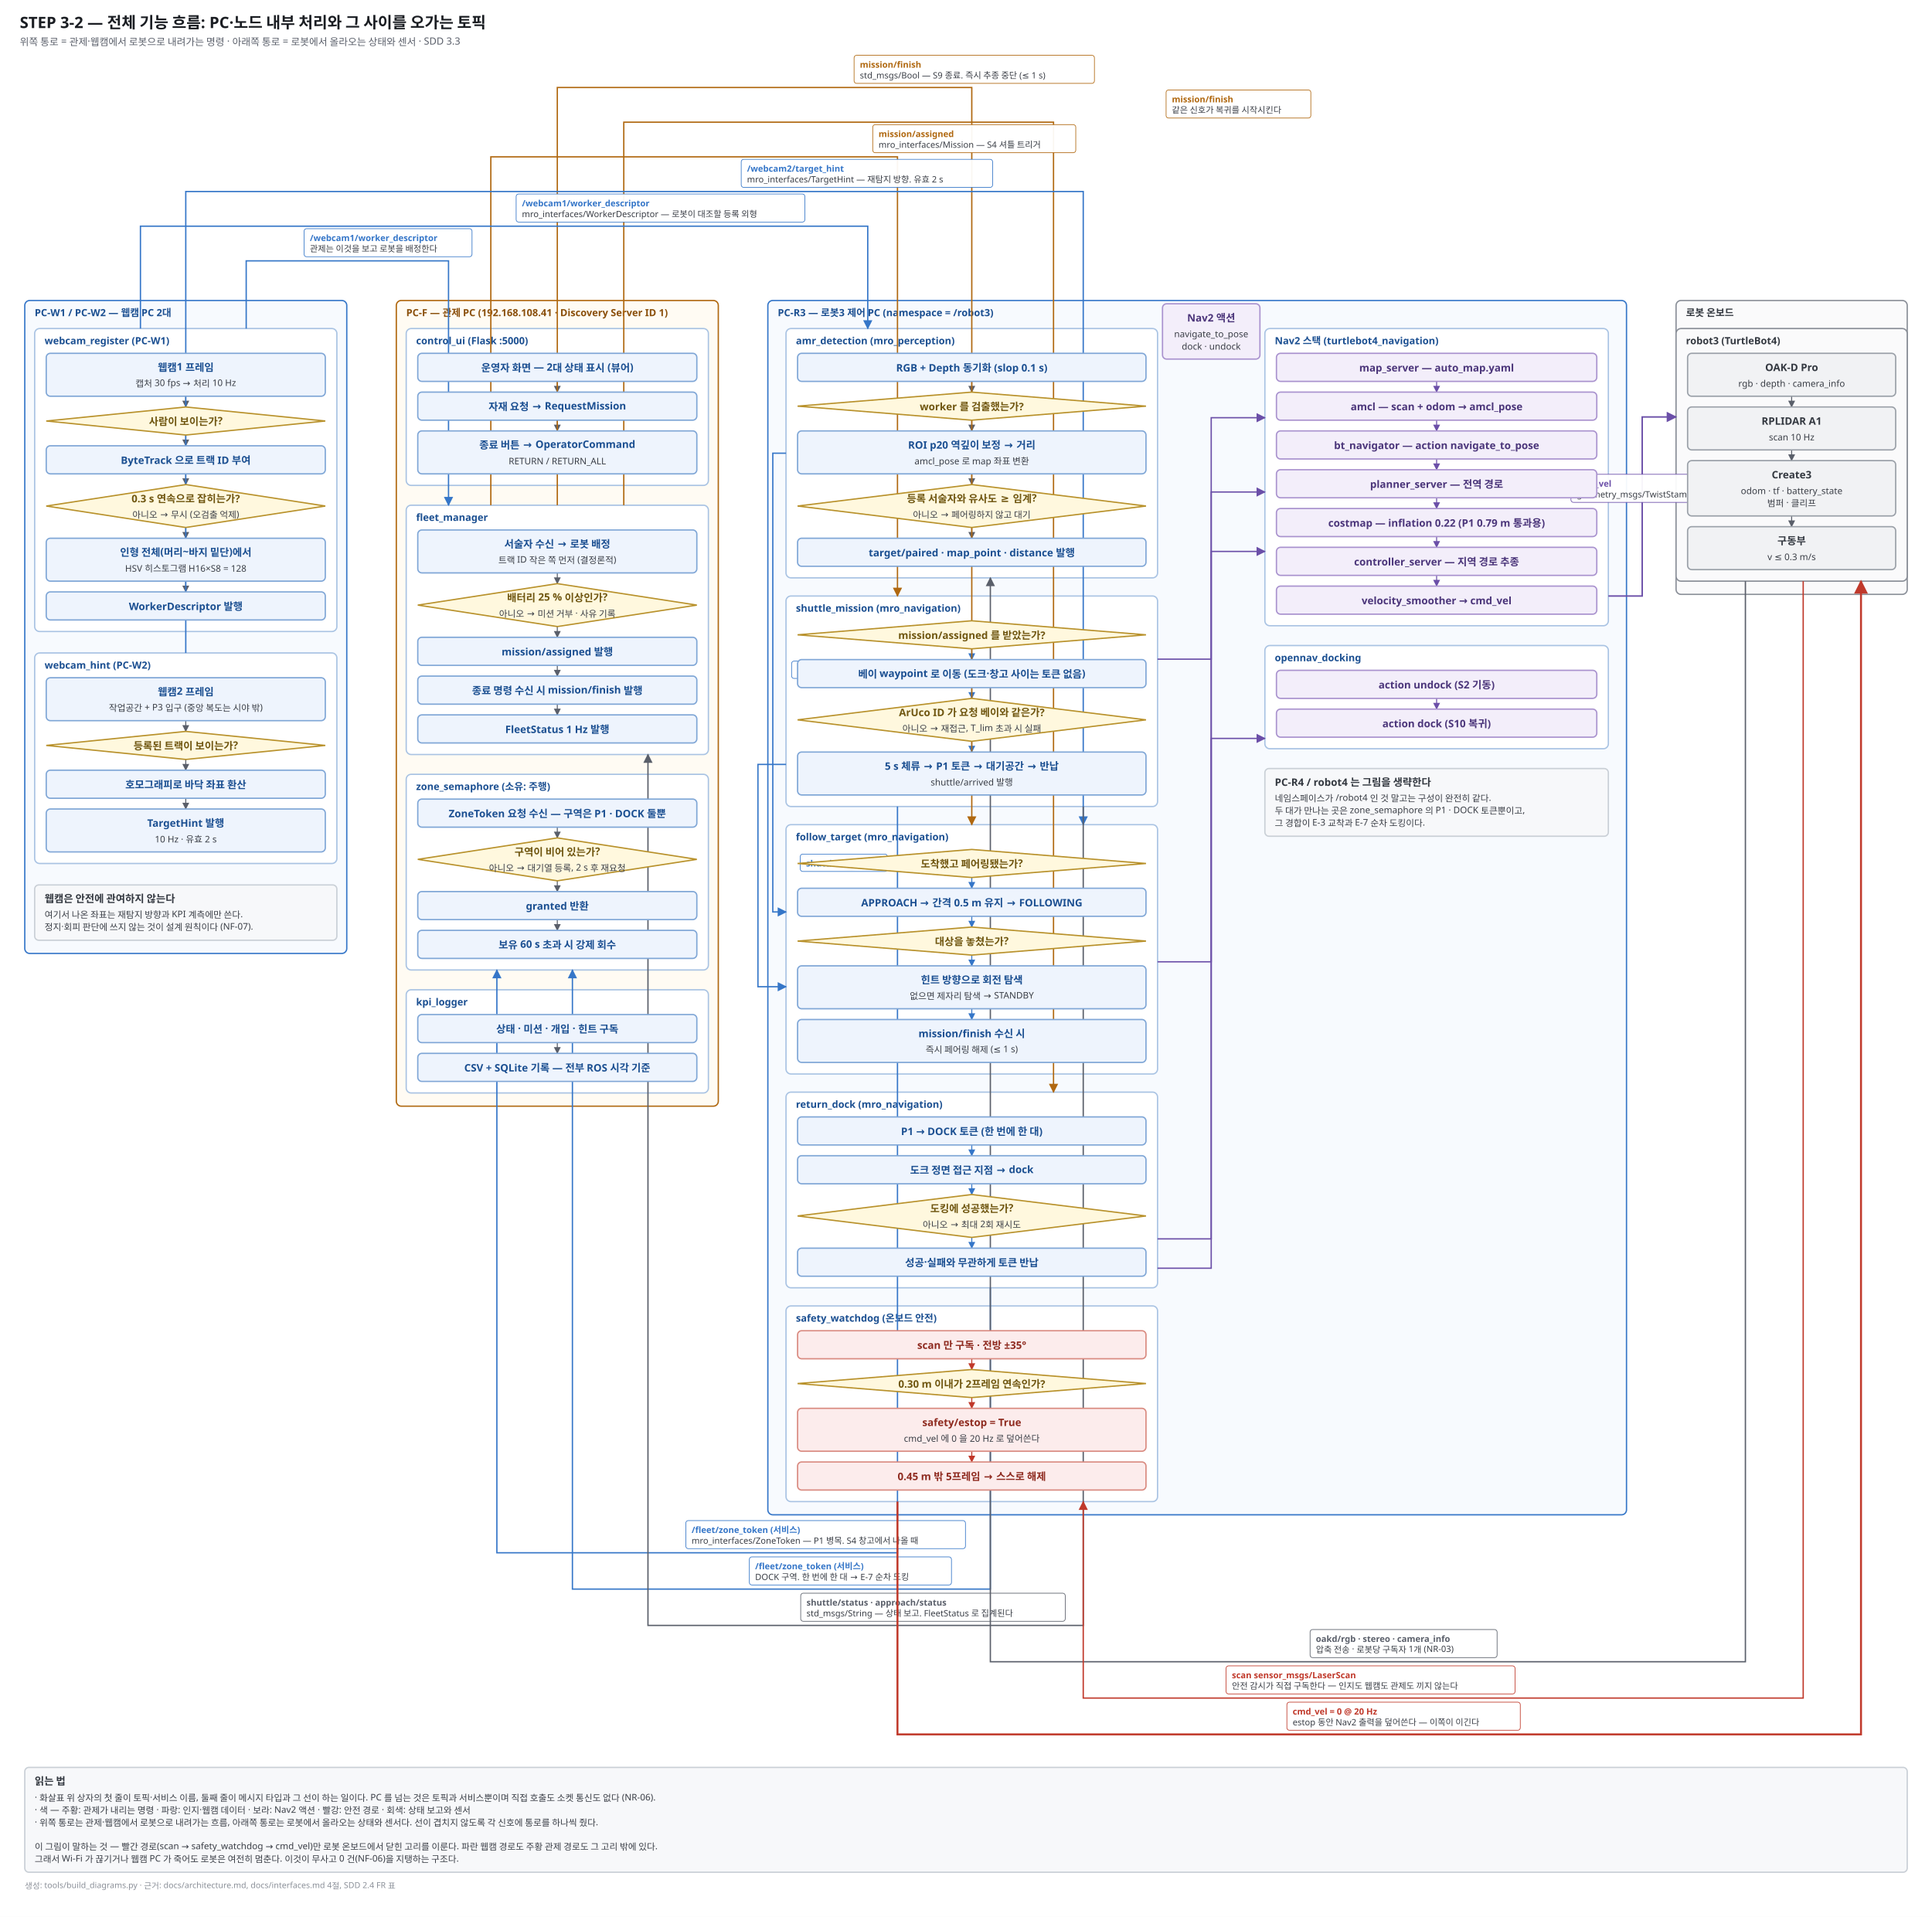
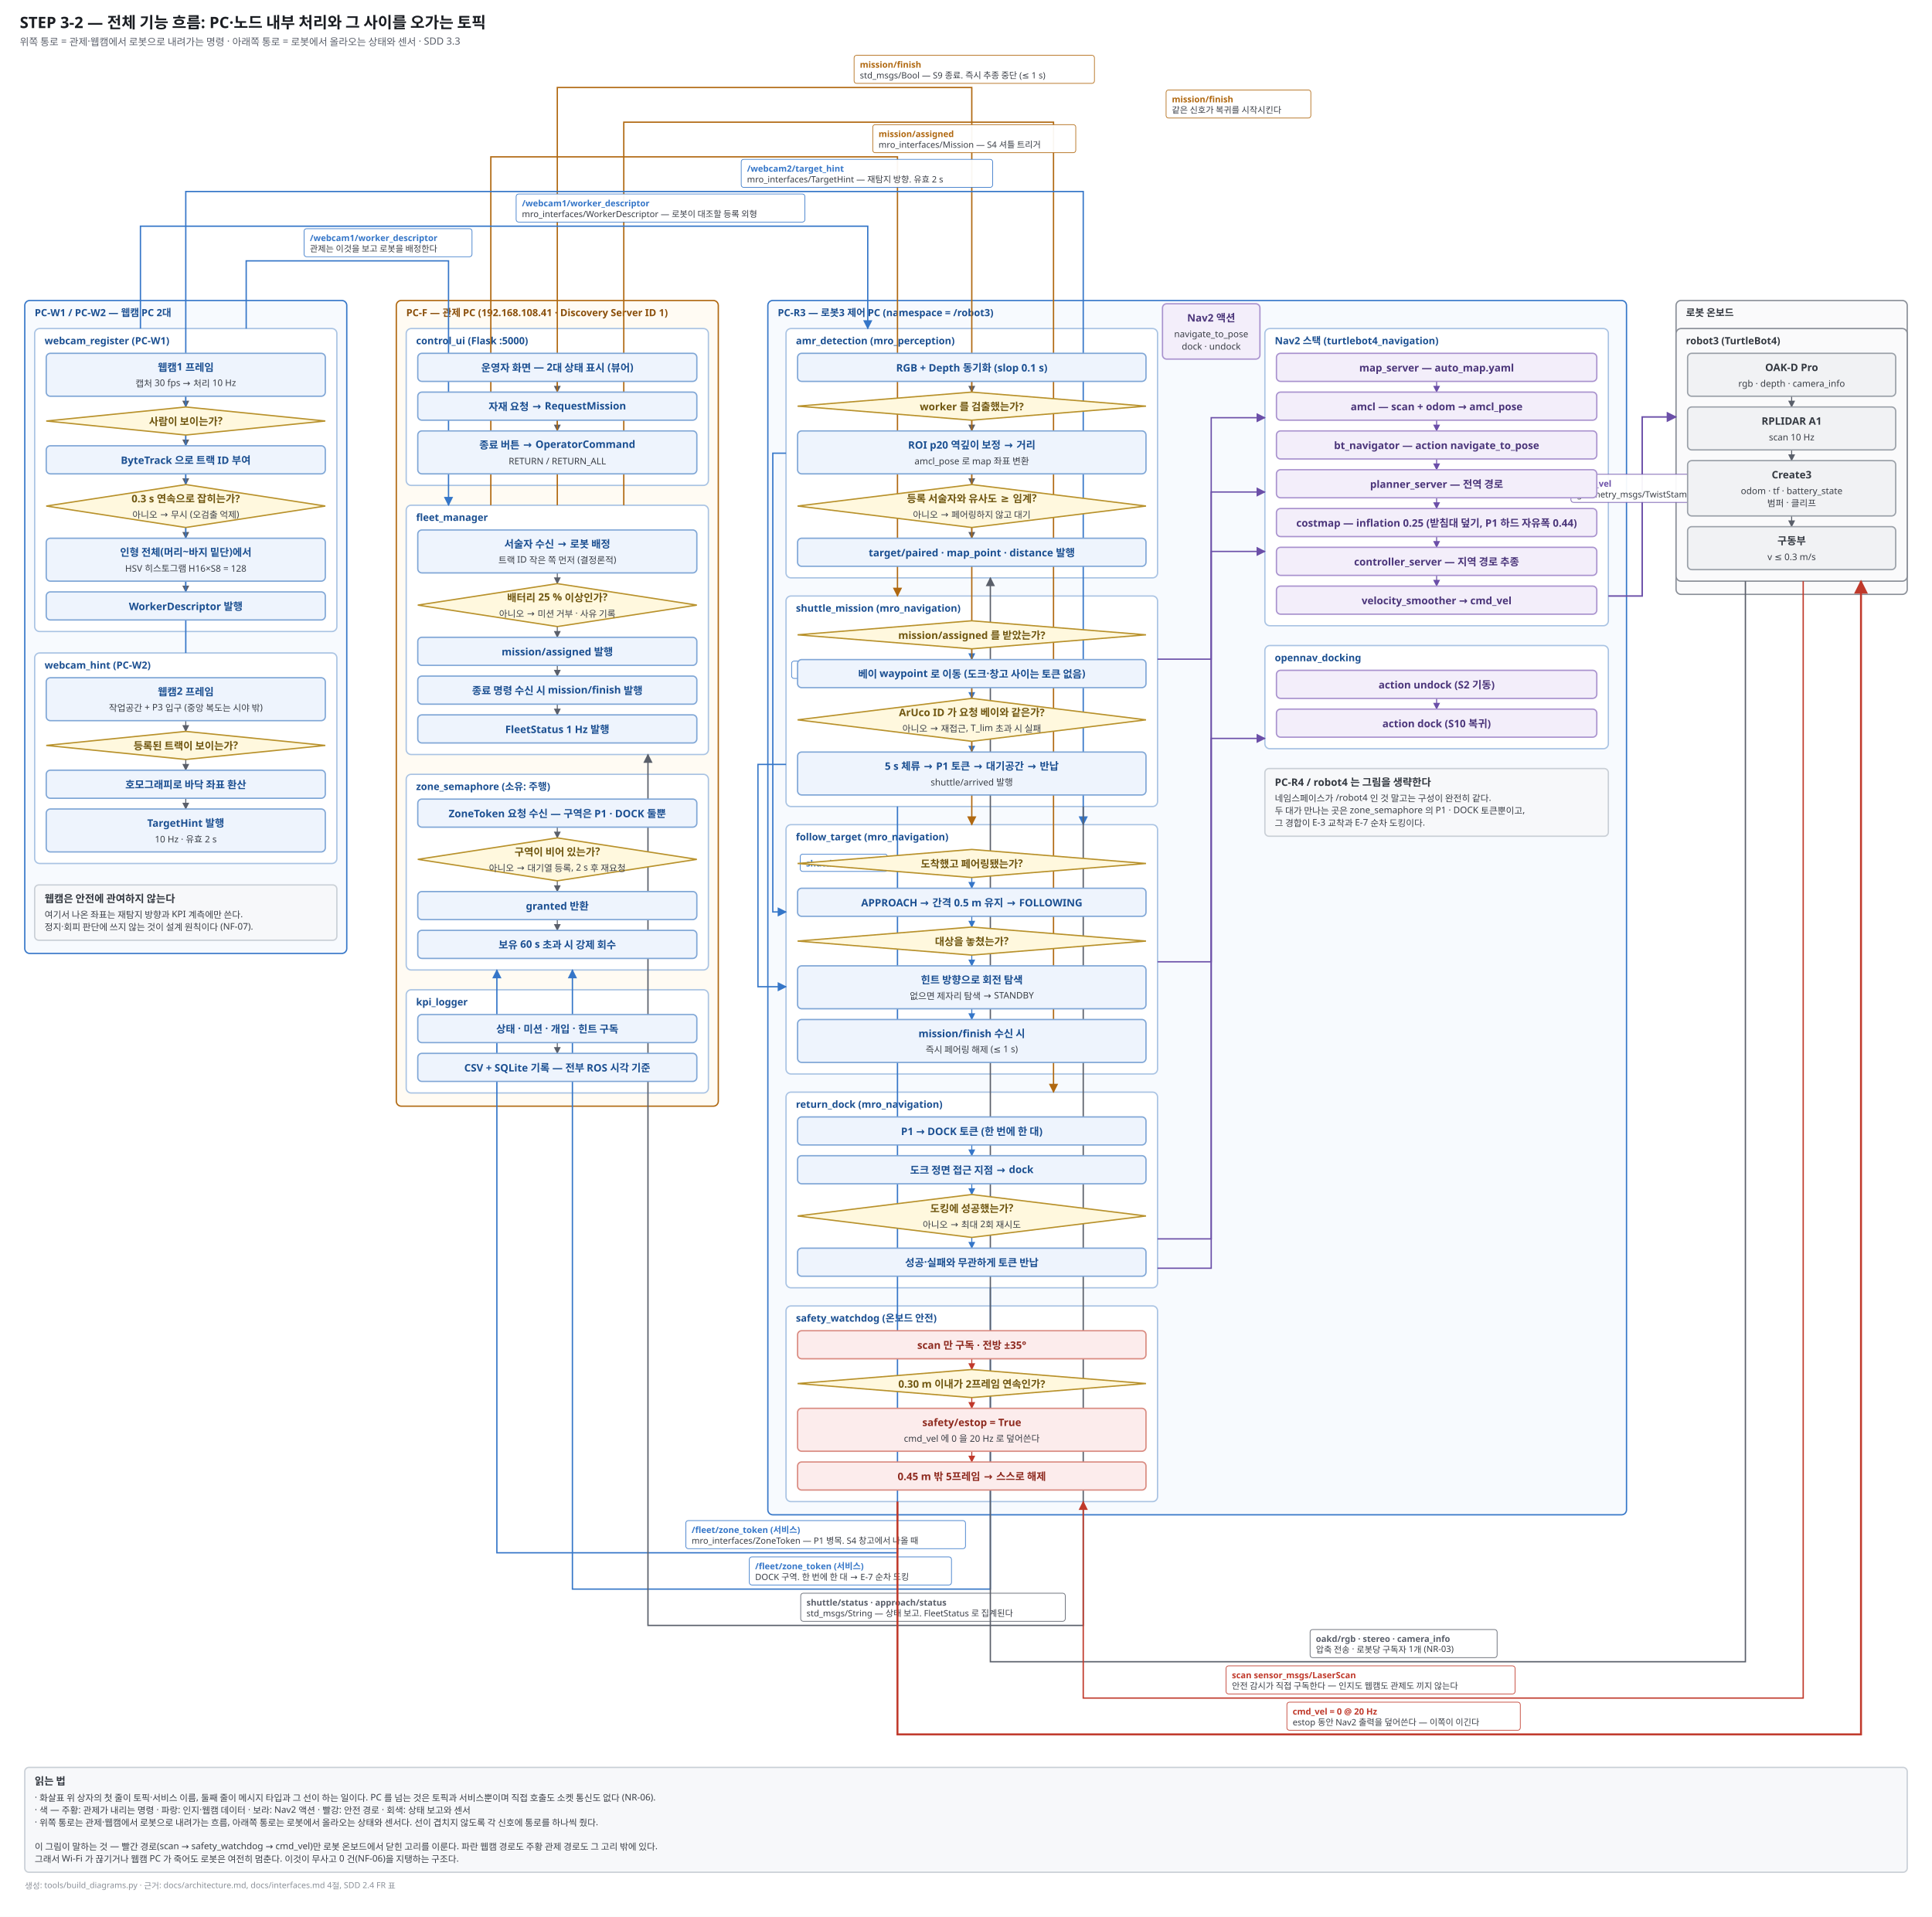
<svg xmlns="http://www.w3.org/2000/svg" width="2340" height="2322" viewBox="0 0 2340 2322" font-family="'Noto Sans KR','Malgun Gothic','Apple SD Gothic Neo','Segoe UI',sans-serif">
  <defs>
    <marker id="ar" viewBox="0 0 10 10" refX="9" refY="5" markerWidth="7" markerHeight="7" orient="auto-start-reverse">
      <path d="M0,0 L10,5 L0,10 z" fill="#5A5F6A" />
    </marker>
    <marker id="arR" viewBox="0 0 10 10" refX="9" refY="5" markerWidth="7" markerHeight="7" orient="auto-start-reverse">
      <path d="M0,0 L10,5 L0,10 z" fill="#C0392B" />
    </marker>
    <marker id="arB" viewBox="0 0 10 10" refX="9" refY="5" markerWidth="7" markerHeight="7" orient="auto-start-reverse">
      <path d="M0,0 L10,5 L0,10 z" fill="#3576C8" />
    </marker>
    <marker id="arP" viewBox="0 0 10 10" refX="9" refY="5" markerWidth="7" markerHeight="7" orient="auto-start-reverse">
      <path d="M0,0 L10,5 L0,10 z" fill="#6B4FA8" />
    </marker>
    <marker id="arO" viewBox="0 0 10 10" refX="9" refY="5" markerWidth="7" markerHeight="7" orient="auto-start-reverse">
      <path d="M0,0 L10,5 L0,10 z" fill="#B06810" />
    </marker>
    <marker id="arG" viewBox="0 0 10 10" refX="9" refY="5" markerWidth="7" markerHeight="7" orient="auto-start-reverse">
      <path d="M0,0 L10,5 L0,10 z" fill="#2E8B57" />
    </marker>
  </defs>
  <rect width="100%" height="100%" fill="#FFFFFF" />
  <text x="24" y="34" font-size="19" font-weight="700" fill="#1A1D22">STEP 3-2 — 전체 기능 흐름: PC·노드 내부 처리와 그 사이를 오가는 토픽</text>
  <text x="24" y="55" font-size="12" fill="#5A5F6A">위쪽 통로 = 관제·웹캠에서 로봇으로 내려가는 명령 · 아래쪽 통로 = 로봇에서 올라오는 상태와 센서 · SDD 3.3</text>
  <rect x="30" y="364" width="390" height="791" rx="6" fill="#F7FAFE" stroke="#3576C8" stroke-width="1.6" />
  <text x="42" y="383" font-size="12" font-weight="700" fill="#1B4F91">PC-W1 / PC-W2 — 웹캠 PC 2대</text>
  <rect x="480" y="364" width="390" height="976" rx="6" fill="#FFFBF3" stroke="#B06810" stroke-width="1.6" />
  <text x="492" y="383" font-size="12" font-weight="700" fill="#8A4F0B">PC-F — 관제 PC (192.168.108.41 · Discovery Server ID 1)</text>
  <rect x="930" y="364" width="1040" height="1471" rx="6" fill="#F7FAFE" stroke="#3576C8" stroke-width="1.6" />
  <text x="942" y="383" font-size="12" font-weight="700" fill="#1B4F91">PC-R3 — 로봇3 제어 PC  (namespace = /robot3)</text>
  <rect x="2030" y="364" width="280" height="356" rx="6" fill="#FAFAFB" stroke="#8A8F98" stroke-width="1.6" />
  <text x="2042" y="383" font-size="12" font-weight="700" fill="#333840">로봇 온보드</text>
  <rect x="42" y="398" width="366" height="367" rx="6" fill="#FFFFFF" stroke="#A9C3E3" stroke-width="1.6" />
  <text x="54" y="417" font-size="12" font-weight="700" fill="#1B4F91">webcam_register  (PC-W1)</text>
  <rect x="42" y="791" width="366" height="255" rx="6" fill="#FFFFFF" stroke="#A9C3E3" stroke-width="1.6" />
  <text x="54" y="810" font-size="12" font-weight="700" fill="#1B4F91">webcam_hint  (PC-W2)</text>
  <rect x="492" y="398" width="366" height="190" rx="6" fill="#FFFFFF" stroke="#A9C3E3" stroke-width="1.6" />
  <text x="504" y="417" font-size="12" font-weight="700" fill="#1B4F91">control_ui  (Flask :5000)</text>
  <rect x="492" y="612" width="366" height="302" rx="6" fill="#FFFFFF" stroke="#A9C3E3" stroke-width="1.6" />
  <text x="504" y="631" font-size="12" font-weight="700" fill="#1B4F91">fleet_manager</text>
  <rect x="492" y="938" width="366" height="237" rx="6" fill="#FFFFFF" stroke="#A9C3E3" stroke-width="1.6" />
  <text x="504" y="957" font-size="12" font-weight="700" fill="#1B4F91">zone_semaphore  (소유: 주행)</text>
  <rect x="492" y="1199" width="366" height="125" rx="6" fill="#FFFFFF" stroke="#A9C3E3" stroke-width="1.6" />
  <text x="504" y="1218" font-size="12" font-weight="700" fill="#1B4F91">kpi_logger</text>
  <rect x="952" y="398" width="450" height="302" rx="6" fill="#FFFFFF" stroke="#A9C3E3" stroke-width="1.6" />
  <text x="964" y="417" font-size="12" font-weight="700" fill="#1B4F91">amr_detection  (mro_perception)</text>
  <rect x="952" y="722" width="450" height="255" rx="6" fill="#FFFFFF" stroke="#A9C3E3" stroke-width="1.6" />
  <text x="964" y="741" font-size="12" font-weight="700" fill="#1B4F91">shuttle_mission  (mro_navigation)</text>
  <rect x="952" y="999" width="450" height="302" rx="6" fill="#FFFFFF" stroke="#A9C3E3" stroke-width="1.6" />
  <text x="964" y="1018" font-size="12" font-weight="700" fill="#1B4F91">follow_target  (mro_navigation)</text>
  <rect x="952" y="1323" width="450" height="237" rx="6" fill="#FFFFFF" stroke="#A9C3E3" stroke-width="1.6" />
  <text x="964" y="1342" font-size="12" font-weight="700" fill="#1B4F91">return_dock  (mro_navigation)</text>
  <rect x="952" y="1582" width="450" height="237" rx="6" fill="#FFFFFF" stroke="#A9C3E3" stroke-width="1.6" />
  <text x="964" y="1601" font-size="12" font-weight="700" fill="#1B4F91">safety_watchdog  (온보드 안전)</text>
  <rect x="1532" y="398" width="416" height="360" rx="6" fill="#FFFFFF" stroke="#A9C3E3" stroke-width="1.6" />
  <text x="1544" y="417" font-size="12" font-weight="700" fill="#1B4F91">Nav2 스택  (turtlebot4_navigation)</text>
  <rect x="1532" y="782" width="416" height="125" rx="6" fill="#FFFFFF" stroke="#A9C3E3" stroke-width="1.6" />
  <text x="1544" y="801" font-size="12" font-weight="700" fill="#1B4F91">opennav_docking</text>
  <rect x="2030" y="398" width="280" height="306" rx="6" fill="#FAFAFB" stroke="#8A8F98" stroke-width="1.6" />
  <text x="2042" y="417" font-size="12" font-weight="700" fill="#333840">robot3  (TurtleBot4)</text>
  <path d="M 225 480 L 225 493" fill="none" stroke="#5A5F6A" stroke-width="1.2" marker-end="url(#ar)" />
  <path d="M 225 527 L 225 540" fill="none" stroke="#5A5F6A" stroke-width="1.2" marker-end="url(#ar)" />
  <path d="M 225 574 L 225 587" fill="none" stroke="#5A5F6A" stroke-width="1.2" marker-end="url(#ar)" />
  <path d="M 225 639 L 225 652" fill="none" stroke="#5A5F6A" stroke-width="1.2" marker-end="url(#ar)" />
  <path d="M 225 704 L 225 717" fill="none" stroke="#5A5F6A" stroke-width="1.2" marker-end="url(#ar)" />
  <path d="M 225 873 L 225 886" fill="none" stroke="#5A5F6A" stroke-width="1.2" marker-end="url(#ar)" />
  <path d="M 225 920 L 225 933" fill="none" stroke="#5A5F6A" stroke-width="1.2" marker-end="url(#ar)" />
  <path d="M 225 967 L 225 980" fill="none" stroke="#5A5F6A" stroke-width="1.2" marker-end="url(#ar)" />
  <path d="M 675 462 L 675 475" fill="none" stroke="#5A5F6A" stroke-width="1.2" marker-end="url(#ar)" />
  <path d="M 675 509 L 675 522" fill="none" stroke="#5A5F6A" stroke-width="1.2" marker-end="url(#ar)" />
  <path d="M 675 694 L 675 707" fill="none" stroke="#5A5F6A" stroke-width="1.2" marker-end="url(#ar)" />
  <path d="M 675 759 L 675 772" fill="none" stroke="#5A5F6A" stroke-width="1.2" marker-end="url(#ar)" />
  <path d="M 675 806 L 675 819" fill="none" stroke="#5A5F6A" stroke-width="1.2" marker-end="url(#ar)" />
  <path d="M 675 853 L 675 866" fill="none" stroke="#5A5F6A" stroke-width="1.2" marker-end="url(#ar)" />
  <path d="M 675 1002 L 675 1015" fill="none" stroke="#5A5F6A" stroke-width="1.2" marker-end="url(#ar)" />
  <path d="M 675 1067 L 675 1080" fill="none" stroke="#5A5F6A" stroke-width="1.2" marker-end="url(#ar)" />
  <path d="M 675 1114 L 675 1127" fill="none" stroke="#5A5F6A" stroke-width="1.2" marker-end="url(#ar)" />
  <path d="M 675 1263 L 675 1276" fill="none" stroke="#5A5F6A" stroke-width="1.2" marker-end="url(#ar)" />
  <path d="M 1177 462 L 1177 475" fill="none" stroke="#5A5F6A" stroke-width="1.2" marker-end="url(#ar)" />
  <path d="M 1177 509 L 1177 522" fill="none" stroke="#5A5F6A" stroke-width="1.2" marker-end="url(#ar)" />
  <path d="M 1177 574 L 1177 587" fill="none" stroke="#5A5F6A" stroke-width="1.2" marker-end="url(#ar)" />
  <path d="M 1177 639 L 1177 652" fill="none" stroke="#5A5F6A" stroke-width="1.2" marker-end="url(#ar)" />
  <path d="M 1177 786 L 1177 799" fill="none" stroke="#3576C8" stroke-width="1.2" marker-end="url(#arB)" />
  <path d="M 1177 833 L 1177 846" fill="none" stroke="#3576C8" stroke-width="1.2" marker-end="url(#arB)" />
  <path d="M 1177 898 L 1177 911" fill="none" stroke="#3576C8" stroke-width="1.2" marker-end="url(#arB)" />
  <path d="M 1177 1063 L 1177 1076" fill="none" stroke="#3576C8" stroke-width="1.2" marker-end="url(#arB)" />
  <path d="M 1177 1110 L 1177 1123" fill="none" stroke="#3576C8" stroke-width="1.2" marker-end="url(#arB)" />
  <path d="M 1177 1157 L 1177 1170" fill="none" stroke="#3576C8" stroke-width="1.2" marker-end="url(#arB)" />
  <path d="M 1177 1222 L 1177 1235" fill="none" stroke="#3576C8" stroke-width="1.2" marker-end="url(#arB)" />
  <path d="M 1177 1387 L 1177 1400" fill="none" stroke="#3576C8" stroke-width="1.2" marker-end="url(#arB)" />
  <path d="M 1177 1434 L 1177 1447" fill="none" stroke="#3576C8" stroke-width="1.2" marker-end="url(#arB)" />
  <path d="M 1177 1499 L 1177 1512" fill="none" stroke="#3576C8" stroke-width="1.2" marker-end="url(#arB)" />
  <path d="M 1177 1646 L 1177 1659" fill="none" stroke="#C0392B" stroke-width="1.2" marker-end="url(#arR)" />
  <path d="M 1177 1693 L 1177 1706" fill="none" stroke="#C0392B" stroke-width="1.2" marker-end="url(#arR)" />
  <path d="M 1177 1758 L 1177 1771" fill="none" stroke="#C0392B" stroke-width="1.2" marker-end="url(#arR)" />
  <path d="M 1740 462 L 1740 475" fill="none" stroke="#6B4FA8" stroke-width="1.2" marker-end="url(#arP)" />
  <path d="M 1740 509 L 1740 522" fill="none" stroke="#6B4FA8" stroke-width="1.2" marker-end="url(#arP)" />
  <path d="M 1740 556 L 1740 569" fill="none" stroke="#6B4FA8" stroke-width="1.2" marker-end="url(#arP)" />
  <path d="M 1740 603 L 1740 616" fill="none" stroke="#6B4FA8" stroke-width="1.2" marker-end="url(#arP)" />
  <path d="M 1740 650 L 1740 663" fill="none" stroke="#6B4FA8" stroke-width="1.2" marker-end="url(#arP)" />
  <path d="M 1740 697 L 1740 710" fill="none" stroke="#6B4FA8" stroke-width="1.2" marker-end="url(#arP)" />
  <path d="M 1740 846 L 1740 859" fill="none" stroke="#6B4FA8" stroke-width="1.2" marker-end="url(#arP)" />
  <path d="M 2170 480 L 2170 493" fill="none" stroke="#5A5F6A" stroke-width="1.2" marker-end="url(#ar)" />
  <path d="M 2170 545 L 2170 558" fill="none" stroke="#5A5F6A" stroke-width="1.2" marker-end="url(#ar)" />
  <path d="M 2170 625 L 2170 638" fill="none" stroke="#5A5F6A" stroke-width="1.2" marker-end="url(#ar)" />
  <path d="M 675 612 L 675 106 L 1177 106 L 1177 999" fill="none" stroke="#B06810" stroke-width="1.6" marker-end="url(#arO)" />
  <rect x="1034.45" y="67" width="291.1" height="34" rx="3" fill="#FFFFFF" fill-opacity="0.94" stroke="#B06810" stroke-width="0.8" />
  <text x="1041.45" y="82" font-size="10.5" fill="#B06810" font-weight="600">mission/finish</text>
  <text x="1041.45" y="95" font-size="10.5" fill="#3A3E46">std_msgs/Bool — S9 종료. 즉시 추종 중단 (≤ 1 s)</text>
  <path d="M 755.52 612 L 755.52 148 L 1276 148 L 1276 1323" fill="none" stroke="#B06810" stroke-width="1.6" marker-end="url(#arO)" />
  <rect x="1412.35" y="109" width="175.3" height="34" rx="3" fill="#FFFFFF" fill-opacity="0.94" stroke="#B06810" stroke-width="0.8" />
  <text x="1419.35" y="124" font-size="10.5" fill="#B06810" font-weight="600">mission/finish</text>
  <text x="1419.35" y="137" font-size="10.5" fill="#3A3E46">같은 신호가 복귀를 시작시킨다</text>
  <path d="M 594.48 612 L 594.48 190 L 1087 190 L 1087 722" fill="none" stroke="#B06810" stroke-width="1.6" marker-end="url(#arO)" />
  <rect x="1057.05" y="151" width="245.9" height="34" rx="3" fill="#FFFFFF" fill-opacity="0.94" stroke="#B06810" stroke-width="0.8" />
  <text x="1064.05" y="166" font-size="10.5" fill="#B06810" font-weight="600">mission/assigned</text>
  <text x="1064.05" y="179" font-size="10.5" fill="#3A3E46">mro_interfaces/Mission — S4 셔틀 트리거</text>
  <path d="M 225 791 L 225 232 L 1312 232 L 1312 999" fill="none" stroke="#3576C8" stroke-width="1.6" marker-end="url(#arB)" />
  <rect x="897.75" y="193" width="304.5" height="34" rx="3" fill="#FFFFFF" fill-opacity="0.94" stroke="#3576C8" stroke-width="0.8" />
  <text x="904.75" y="208" font-size="10.5" fill="#3576C8" font-weight="600">/webcam2/target_hint</text>
  <text x="904.75" y="221" font-size="10.5" fill="#3A3E46">mro_interfaces/TargetHint — 재탐지 방향. 유효 2 s</text>
  <path d="M 170.1 398 L 170.1 274 L 1051 274 L 1051 398" fill="none" stroke="#3576C8" stroke-width="1.6" marker-end="url(#arB)" />
  <rect x="625.15" y="235" width="349.7" height="34" rx="3" fill="#FFFFFF" fill-opacity="0.94" stroke="#3576C8" stroke-width="0.8" />
  <text x="632.15" y="250" font-size="10.5" fill="#3576C8" font-weight="600">/webcam1/worker_descriptor</text>
  <text x="632.15" y="263" font-size="10.5" fill="#3A3E46">mro_interfaces/WorkerDescriptor — 로봇이 대조할 등록 외형</text>
  <path d="M 298.2 398 L 298.2 316 L 543.24 316 L 543.24 612" fill="none" stroke="#3576C8" stroke-width="1.6" marker-end="url(#arB)" />
  <rect x="368.3" y="277" width="203.4" height="34" rx="3" fill="#FFFFFF" fill-opacity="0.94" stroke="#3576C8" stroke-width="0.8" />
  <text x="375.3" y="292" font-size="10.5" fill="#3576C8" font-weight="600">/webcam1/worker_descriptor</text>
  <text x="375.3" y="305" font-size="10.5" fill="#3A3E46">관제는 이것을 보고 로봇을 배정한다</text>
  <path d="M 1087 977 L 1087 1881 L 601.8 1881 L 601.8 1175" fill="none" stroke="#3576C8" stroke-width="1.6" marker-end="url(#arB)" />
  <rect x="830.65" y="1842" width="338.7" height="34" rx="3" fill="#FFFFFF" fill-opacity="0.94" stroke="#3576C8" stroke-width="0.8" />
  <text x="837.65" y="1857" font-size="10.5" fill="#3576C8" font-weight="600">/fleet/zone_token   (서비스)</text>
  <text x="837.65" y="1870" font-size="10.5" fill="#3A3E46">mro_interfaces/ZoneToken — P1 병목. S4 창고에서 나올 때</text>
  <path d="M 1199.5 1560 L 1199.5 1925 L 693.3 1925 L 693.3 1175" fill="none" stroke="#3576C8" stroke-width="1.6" marker-end="url(#arB)" />
  <rect x="907.6" y="1886" width="244.8" height="34" rx="3" fill="#FFFFFF" fill-opacity="0.94" stroke="#3576C8" stroke-width="0.8" />
  <text x="914.6" y="1901" font-size="10.5" fill="#3576C8" font-weight="600">/fleet/zone_token   (서비스)</text>
  <text x="914.6" y="1914" font-size="10.5" fill="#3A3E46">DOCK 구역. 한 번에 한 대 → E-7 순차 도킹</text>
  <path d="M 1312 977 L 1312 1969 L 784.8 1969 L 784.8 914" fill="none" stroke="#5A5F6A" stroke-width="1.6" marker-end="url(#ar)" />
  <rect x="969.8" y="1930" width="320.4" height="34" rx="3" fill="#FFFFFF" fill-opacity="0.94" stroke="#5A5F6A" stroke-width="0.8" />
  <text x="976.8" y="1945" font-size="10.5" fill="#5A5F6A" font-weight="600">shuttle/status · approach/status</text>
  <text x="976.8" y="1958" font-size="10.5" fill="#3A3E46">std_msgs/String — 상태 보고. FleetStatus 로 집계된다</text>
  <path d="M 2114 704 L 2114 2013 L 1199.5 2013 L 1199.5 700" fill="none" stroke="#5A5F6A" stroke-width="1.6" marker-end="url(#ar)" />
  <rect x="1586.75" y="1974" width="226.5" height="34" rx="3" fill="#FFFFFF" fill-opacity="0.94" stroke="#5A5F6A" stroke-width="0.8" />
  <text x="1593.75" y="1989" font-size="10.5" fill="#5A5F6A" font-weight="600">oakd/rgb · stereo · camera_info</text>
  <text x="1593.75" y="2002" font-size="10.5" fill="#3A3E46">압축 전송 · 로봇당 구독자 1개 (NR-03)</text>
  <path d="M 2184 704 L 2184 2057 L 1312 2057 L 1312 1819" fill="none" stroke="#C0392B" stroke-width="1.6" marker-end="url(#arR)" />
  <rect x="1485" y="2018" width="350" height="34" rx="3" fill="#FFFFFF" fill-opacity="0.94" stroke="#C0392B" stroke-width="0.8" />
  <text x="1492" y="2033" font-size="10.5" fill="#C0392B" font-weight="600">scan   sensor_msgs/LaserScan</text>
  <text x="1492" y="2046" font-size="10.5" fill="#3A3E46">안전 감시가 직접 구독한다 — 인지도 웹캠도 관제도 끼지 않는다</text>
  <path d="M 1087 1819 L 1087 2101 L 2254 2101 L 2254 704" fill="none" stroke="#C0392B" stroke-width="2.4" marker-end="url(#arR)" />
  <rect x="1558.65" y="2062" width="282.7" height="34" rx="3" fill="#FFFFFF" fill-opacity="0.94" stroke="#C0392B" stroke-width="0.8" />
  <text x="1565.65" y="2077" font-size="10.5" fill="#C0392B" font-weight="600">cmd_vel = 0  @ 20 Hz</text>
  <text x="1565.65" y="2090" font-size="10.5" fill="#3A3E46">estop 동안 Nav2 출력을 덮어쓴다 — 이쪽이 이긴다</text>
  <path d="M 1402 798.5 L 1467 798.5 L 1467 506 L 1532 506" fill="none" stroke="#6B4FA8" stroke-width="1.6" marker-end="url(#arP)" />
  <path d="M 1402 1165.1 L 1467 1165.1 L 1467 596 L 1532 596" fill="none" stroke="#6B4FA8" stroke-width="1.6" marker-end="url(#arP)" />
  <path d="M 1402 1500.75 L 1467 1500.75 L 1467 668 L 1532 668" fill="none" stroke="#6B4FA8" stroke-width="1.6" marker-end="url(#arP)" />
  <path d="M 1402 1536.3 L 1467 1536.3 L 1467 894.5 L 1532 894.5" fill="none" stroke="#6B4FA8" stroke-width="1.6" marker-end="url(#arP)" />
  <path d="M 1948 722 L 1989 722 L 1989 505.1 L 2030 505.1" fill="none" stroke="#6B4FA8" stroke-width="1.8" marker-end="url(#arP)" />
  <rect x="1902.7" y="574.55" width="172.6" height="34" rx="3" fill="#FFFFFF" fill-opacity="0.94" stroke="#6B4FA8" stroke-width="0.8" />
  <text x="1909.7" y="589.55" font-size="10.5" fill="#6B4FA8" font-weight="600">cmd_vel</text>
  <text x="1909.7" y="602.55" font-size="10.5" fill="#3A3E46">geometry_msgs/TwistStamped</text>
  <path d="M 952 549 L 936 549 L 936 1104.7 L 952 1104.7" fill="none" stroke="#3576C8" stroke-width="1.6" marker-end="url(#arB)" />
  <rect x="958.75" y="800.85" width="166.5" height="21" rx="3" fill="#FFFFFF" fill-opacity="0.94" stroke="#3576C8" stroke-width="0.8" />
  <text x="965.75" y="815.85" font-size="10.5" fill="#3576C8" font-weight="600">target/paired · map_point</text>
  <path d="M 952 926 L 918 926 L 918 1195.3 L 952 1195.3" fill="none" stroke="#3576C8" stroke-width="1.6" marker-end="url(#arB)" />
  <rect x="969.25" y="1034.65" width="105.5" height="21" rx="3" fill="#FFFFFF" fill-opacity="0.94" stroke="#3576C8" stroke-width="0.8" />
  <text x="976.25" y="1049.65" font-size="10.5" fill="#3576C8" font-weight="600">shuttle/arrived</text>
  <rect x="56" y="428" width="338" height="52" rx="5" fill="#EEF4FD" stroke="#7FA6D6" stroke-width="1.6" />
  <text x="225" y="449.5" font-size="12.5" font-weight="700" fill="#1B4F91" text-anchor="middle">웹캠1 프레임</text>
  <text x="225" y="468.5" font-size="11" fill="#3A3E46" text-anchor="middle">캡처 30 fps → 처리 10 Hz</text>
  <polygon points="225,493 394,510 225,527 56,510" fill="#FFF8DE" stroke="#B8912B" stroke-width="1.6" />
  <text x="225" y="515" font-size="12.5" font-weight="700" fill="#6F5610" text-anchor="middle">사람이 보이는가?</text>
  <rect x="56" y="540" width="338" height="34" rx="5" fill="#EEF4FD" stroke="#7FA6D6" stroke-width="1.6" />
  <text x="225" y="562" font-size="12.5" font-weight="700" fill="#1B4F91" text-anchor="middle">ByteTrack 으로 트랙 ID 부여</text>
  <polygon points="225,587 394,613 225,639 56,613" fill="#FFF8DE" stroke="#B8912B" stroke-width="1.6" />
  <text x="225" y="608.5" font-size="12.5" font-weight="700" fill="#6F5610" text-anchor="middle">0.3 s 연속으로 잡히는가?</text>
  <text x="225" y="627.5" font-size="11" fill="#3A3E46" text-anchor="middle">아니오 → 무시 (오검출 억제)</text>
  <rect x="56" y="652" width="338" height="52" rx="5" fill="#EEF4FD" stroke="#7FA6D6" stroke-width="1.6" />
  <text x="225" y="673.5" font-size="12.5" font-weight="700" fill="#1B4F91" text-anchor="middle">인형 전체(머리~바지 밑단)에서</text>
  <text x="225" y="692.5" font-size="11" fill="#3A3E46" text-anchor="middle">HSV 히스토그램 H16×S8 = 128</text>
  <rect x="56" y="717" width="338" height="34" rx="5" fill="#EEF4FD" stroke="#7FA6D6" stroke-width="1.6" />
  <text x="225" y="739" font-size="12.5" font-weight="700" fill="#1B4F91" text-anchor="middle">WorkerDescriptor 발행</text>
  <rect x="56" y="821" width="338" height="52" rx="5" fill="#EEF4FD" stroke="#7FA6D6" stroke-width="1.6" />
  <text x="225" y="842.5" font-size="12.5" font-weight="700" fill="#1B4F91" text-anchor="middle">웹캠2 프레임</text>
  <text x="225" y="861.5" font-size="11" fill="#3A3E46" text-anchor="middle">작업공간 + P3 입구 (중앙 복도는 시야 밖)</text>
  <polygon points="225,886 394,903 225,920 56,903" fill="#FFF8DE" stroke="#B8912B" stroke-width="1.6" />
  <text x="225" y="908" font-size="12.5" font-weight="700" fill="#6F5610" text-anchor="middle">등록된 트랙이 보이는가?</text>
  <rect x="56" y="933" width="338" height="34" rx="5" fill="#EEF4FD" stroke="#7FA6D6" stroke-width="1.6" />
  <text x="225" y="955" font-size="12.5" font-weight="700" fill="#1B4F91" text-anchor="middle">호모그래피로 바닥 좌표 환산</text>
  <rect x="56" y="980" width="338" height="52" rx="5" fill="#EEF4FD" stroke="#7FA6D6" stroke-width="1.6" />
  <text x="225" y="1001.5" font-size="12.5" font-weight="700" fill="#1B4F91" text-anchor="middle">TargetHint 발행</text>
  <text x="225" y="1020.5" font-size="11" fill="#3A3E46" text-anchor="middle">10 Hz · 유효 2 s</text>
  <rect x="42" y="1072" width="366" height="67" rx="5" fill="#F7F8FA" stroke="#C9CFD6" stroke-width="1.6" />
  <text x="54" y="1093" font-size="12.5" font-weight="700" fill="#333840">웹캠은 안전에 관여하지 않는다</text>
  <text x="54" y="1112" font-size="11" fill="#3A3E46">여기서 나온 좌표는 재탐지 방향과 KPI 계측에만 쓴다.</text>
  <text x="54" y="1127" font-size="11" fill="#3A3E46">정지·회피 판단에 쓰지 않는 것이 설계 원칙이다 (NF-07).</text>
  <rect x="506" y="428" width="338" height="34" rx="5" fill="#EEF4FD" stroke="#7FA6D6" stroke-width="1.6" />
  <text x="675" y="450" font-size="12.5" font-weight="700" fill="#1B4F91" text-anchor="middle">운영자 화면 — 2대 상태 표시 (뷰어)</text>
  <rect x="506" y="475" width="338" height="34" rx="5" fill="#EEF4FD" stroke="#7FA6D6" stroke-width="1.6" />
  <text x="675" y="497" font-size="12.5" font-weight="700" fill="#1B4F91" text-anchor="middle">자재 요청 → RequestMission</text>
  <rect x="506" y="522" width="338" height="52" rx="5" fill="#EEF4FD" stroke="#7FA6D6" stroke-width="1.6" />
  <text x="675" y="543.5" font-size="12.5" font-weight="700" fill="#1B4F91" text-anchor="middle">종료 버튼 → OperatorCommand</text>
  <text x="675" y="562.5" font-size="11" fill="#3A3E46" text-anchor="middle">RETURN / RETURN_ALL</text>
  <rect x="506" y="642" width="338" height="52" rx="5" fill="#EEF4FD" stroke="#7FA6D6" stroke-width="1.6" />
  <text x="675" y="663.5" font-size="12.5" font-weight="700" fill="#1B4F91" text-anchor="middle">서술자 수신 → 로봇 배정</text>
  <text x="675" y="682.5" font-size="11" fill="#3A3E46" text-anchor="middle">트랙 ID 작은 쪽 먼저 (결정론적)</text>
  <polygon points="675,707 844,733 675,759 506,733" fill="#FFF8DE" stroke="#B8912B" stroke-width="1.6" />
  <text x="675" y="728.5" font-size="12.5" font-weight="700" fill="#6F5610" text-anchor="middle">배터리 25 % 이상인가?</text>
  <text x="675" y="747.5" font-size="11" fill="#3A3E46" text-anchor="middle">아니오 → 미션 거부 · 사유 기록</text>
  <rect x="506" y="772" width="338" height="34" rx="5" fill="#EEF4FD" stroke="#7FA6D6" stroke-width="1.6" />
  <text x="675" y="794" font-size="12.5" font-weight="700" fill="#1B4F91" text-anchor="middle">mission/assigned 발행</text>
  <rect x="506" y="819" width="338" height="34" rx="5" fill="#EEF4FD" stroke="#7FA6D6" stroke-width="1.6" />
  <text x="675" y="841" font-size="12.5" font-weight="700" fill="#1B4F91" text-anchor="middle">종료 명령 수신 시 mission/finish 발행</text>
  <rect x="506" y="866" width="338" height="34" rx="5" fill="#EEF4FD" stroke="#7FA6D6" stroke-width="1.6" />
  <text x="675" y="888" font-size="12.5" font-weight="700" fill="#1B4F91" text-anchor="middle">FleetStatus 1 Hz 발행</text>
  <rect x="506" y="968" width="338" height="34" rx="5" fill="#EEF4FD" stroke="#7FA6D6" stroke-width="1.6" />
  <text x="675" y="990" font-size="12.5" font-weight="700" fill="#1B4F91" text-anchor="middle">ZoneToken 요청 수신 — 구역은 P1 · DOCK 둘뿐</text>
  <polygon points="675,1015 844,1041 675,1067 506,1041" fill="#FFF8DE" stroke="#B8912B" stroke-width="1.6" />
  <text x="675" y="1036.5" font-size="12.5" font-weight="700" fill="#6F5610" text-anchor="middle">구역이 비어 있는가?</text>
  <text x="675" y="1055.5" font-size="11" fill="#3A3E46" text-anchor="middle">아니오 → 대기열 등록, 2 s 후 재요청</text>
  <rect x="506" y="1080" width="338" height="34" rx="5" fill="#EEF4FD" stroke="#7FA6D6" stroke-width="1.6" />
  <text x="675" y="1102" font-size="12.5" font-weight="700" fill="#1B4F91" text-anchor="middle">granted 반환</text>
  <rect x="506" y="1127" width="338" height="34" rx="5" fill="#EEF4FD" stroke="#7FA6D6" stroke-width="1.6" />
  <text x="675" y="1149" font-size="12.5" font-weight="700" fill="#1B4F91" text-anchor="middle">보유 60 s 초과 시 강제 회수</text>
  <rect x="506" y="1229" width="338" height="34" rx="5" fill="#EEF4FD" stroke="#7FA6D6" stroke-width="1.6" />
  <text x="675" y="1251" font-size="12.5" font-weight="700" fill="#1B4F91" text-anchor="middle">상태 · 미션 · 개입 · 힌트 구독</text>
  <rect x="506" y="1276" width="338" height="34" rx="5" fill="#EEF4FD" stroke="#7FA6D6" stroke-width="1.6" />
  <text x="675" y="1298" font-size="12.5" font-weight="700" fill="#1B4F91" text-anchor="middle">CSV + SQLite 기록 — 전부 ROS 시각 기준</text>
  <rect x="966" y="428" width="422" height="34" rx="5" fill="#EEF4FD" stroke="#7FA6D6" stroke-width="1.6" />
  <text x="1177" y="450" font-size="12.5" font-weight="700" fill="#1B4F91" text-anchor="middle">RGB + Depth 동기화 (slop 0.1 s)</text>
  <polygon points="1177,475 1388,492 1177,509 966,492" fill="#FFF8DE" stroke="#B8912B" stroke-width="1.6" />
  <text x="1177" y="497" font-size="12.5" font-weight="700" fill="#6F5610" text-anchor="middle">worker 를 검출했는가?</text>
  <rect x="966" y="522" width="422" height="52" rx="5" fill="#EEF4FD" stroke="#7FA6D6" stroke-width="1.6" />
  <text x="1177" y="543.5" font-size="12.5" font-weight="700" fill="#1B4F91" text-anchor="middle">ROI p20 역깊이 보정 → 거리</text>
  <text x="1177" y="562.5" font-size="11" fill="#3A3E46" text-anchor="middle">amcl_pose 로 map 좌표 변환</text>
  <polygon points="1177,587 1388,613 1177,639 966,613" fill="#FFF8DE" stroke="#B8912B" stroke-width="1.6" />
  <text x="1177" y="608.5" font-size="12.5" font-weight="700" fill="#6F5610" text-anchor="middle">등록 서술자와 유사도 ≥ 임계?</text>
  <text x="1177" y="627.5" font-size="11" fill="#3A3E46" text-anchor="middle">아니오 → 페어링하지 않고 대기</text>
  <rect x="966" y="652" width="422" height="34" rx="5" fill="#EEF4FD" stroke="#7FA6D6" stroke-width="1.6" />
  <text x="1177" y="674" font-size="12.5" font-weight="700" fill="#1B4F91" text-anchor="middle">target/paired · map_point · distance 발행</text>
  <polygon points="1177,752 1388,769 1177,786 966,769" fill="#FFF8DE" stroke="#B8912B" stroke-width="1.6" />
  <text x="1177" y="774" font-size="12.5" font-weight="700" fill="#6F5610" text-anchor="middle">mission/assigned 를 받았는가?</text>
  <rect x="966" y="799" width="422" height="34" rx="5" fill="#EEF4FD" stroke="#7FA6D6" stroke-width="1.6" />
  <text x="1177" y="821" font-size="12.5" font-weight="700" fill="#1B4F91" text-anchor="middle">베이 waypoint 로 이동 (도크·창고 사이는 토큰 없음)</text>
  <polygon points="1177,846 1388,872 1177,898 966,872" fill="#FFF8DE" stroke="#B8912B" stroke-width="1.6" />
  <text x="1177" y="867.5" font-size="12.5" font-weight="700" fill="#6F5610" text-anchor="middle">ArUco ID 가 요청 베이와 같은가?</text>
  <text x="1177" y="886.5" font-size="11" fill="#3A3E46" text-anchor="middle">아니오 → 재접근, T_lim 초과 시 실패</text>
  <rect x="966" y="911" width="422" height="52" rx="5" fill="#EEF4FD" stroke="#7FA6D6" stroke-width="1.6" />
  <text x="1177" y="932.5" font-size="12.5" font-weight="700" fill="#1B4F91" text-anchor="middle">5 s 체류 → P1 토큰 → 대기공간 → 반납</text>
  <text x="1177" y="951.5" font-size="11" fill="#3A3E46" text-anchor="middle">shuttle/arrived 발행</text>
  <polygon points="1177,1029 1388,1046 1177,1063 966,1046" fill="#FFF8DE" stroke="#B8912B" stroke-width="1.6" />
  <text x="1177" y="1051" font-size="12.5" font-weight="700" fill="#6F5610" text-anchor="middle">도착했고 페어링됐는가?</text>
  <rect x="966" y="1076" width="422" height="34" rx="5" fill="#EEF4FD" stroke="#7FA6D6" stroke-width="1.6" />
  <text x="1177" y="1098" font-size="12.5" font-weight="700" fill="#1B4F91" text-anchor="middle">APPROACH → 간격 0.5 m 유지 → FOLLOWING</text>
  <polygon points="1177,1123 1388,1140 1177,1157 966,1140" fill="#FFF8DE" stroke="#B8912B" stroke-width="1.6" />
  <text x="1177" y="1145" font-size="12.5" font-weight="700" fill="#6F5610" text-anchor="middle">대상을 놓쳤는가?</text>
  <rect x="966" y="1170" width="422" height="52" rx="5" fill="#EEF4FD" stroke="#7FA6D6" stroke-width="1.6" />
  <text x="1177" y="1191.5" font-size="12.5" font-weight="700" fill="#1B4F91" text-anchor="middle">힌트 방향으로 회전 탐색</text>
  <text x="1177" y="1210.5" font-size="11" fill="#3A3E46" text-anchor="middle">없으면 제자리 탐색 → STANDBY</text>
  <rect x="966" y="1235" width="422" height="52" rx="5" fill="#EEF4FD" stroke="#7FA6D6" stroke-width="1.6" />
  <text x="1177" y="1256.5" font-size="12.5" font-weight="700" fill="#1B4F91" text-anchor="middle">mission/finish 수신 시</text>
  <text x="1177" y="1275.5" font-size="11" fill="#3A3E46" text-anchor="middle">즉시 페어링 해제 (≤ 1 s)</text>
  <rect x="966" y="1353" width="422" height="34" rx="5" fill="#EEF4FD" stroke="#7FA6D6" stroke-width="1.6" />
  <text x="1177" y="1375" font-size="12.5" font-weight="700" fill="#1B4F91" text-anchor="middle">P1 → DOCK 토큰 (한 번에 한 대)</text>
  <rect x="966" y="1400" width="422" height="34" rx="5" fill="#EEF4FD" stroke="#7FA6D6" stroke-width="1.6" />
  <text x="1177" y="1422" font-size="12.5" font-weight="700" fill="#1B4F91" text-anchor="middle">도크 정면 접근 지점 → dock</text>
  <polygon points="1177,1447 1388,1473 1177,1499 966,1473" fill="#FFF8DE" stroke="#B8912B" stroke-width="1.6" />
  <text x="1177" y="1468.5" font-size="12.5" font-weight="700" fill="#6F5610" text-anchor="middle">도킹에 성공했는가?</text>
  <text x="1177" y="1487.5" font-size="11" fill="#3A3E46" text-anchor="middle">아니오 → 최대 2회 재시도</text>
  <rect x="966" y="1512" width="422" height="34" rx="5" fill="#EEF4FD" stroke="#7FA6D6" stroke-width="1.6" />
  <text x="1177" y="1534" font-size="12.5" font-weight="700" fill="#1B4F91" text-anchor="middle">성공·실패와 무관하게 토큰 반납</text>
  <rect x="966" y="1612" width="422" height="34" rx="5" fill="#FCECEC" stroke="#D98A80" stroke-width="1.6" />
  <text x="1177" y="1634" font-size="12.5" font-weight="700" fill="#8E2A1F" text-anchor="middle">scan 만 구독 · 전방 ±35°</text>
  <polygon points="1177,1659 1388,1676 1177,1693 966,1676" fill="#FFF8DE" stroke="#B8912B" stroke-width="1.6" />
  <text x="1177" y="1681" font-size="12.5" font-weight="700" fill="#6F5610" text-anchor="middle">0.30 m 이내가 2프레임 연속인가?</text>
  <rect x="966" y="1706" width="422" height="52" rx="5" fill="#FCECEC" stroke="#D98A80" stroke-width="1.6" />
  <text x="1177" y="1727.5" font-size="12.5" font-weight="700" fill="#8E2A1F" text-anchor="middle">safety/estop = True</text>
  <text x="1177" y="1746.5" font-size="11" fill="#3A3E46" text-anchor="middle">cmd_vel 에 0 을 20 Hz 로 덮어쓴다</text>
  <rect x="966" y="1771" width="422" height="34" rx="5" fill="#FCECEC" stroke="#D98A80" stroke-width="1.6" />
  <text x="1177" y="1793" font-size="12.5" font-weight="700" fill="#8E2A1F" text-anchor="middle">0.45 m 밖 5프레임 → 스스로 해제</text>
  <rect x="1546" y="428" width="388" height="34" rx="5" fill="#F3EEFA" stroke="#A992CE" stroke-width="1.6" />
  <text x="1740" y="450" font-size="12.5" font-weight="700" fill="#4B357A" text-anchor="middle">map_server — auto_map.yaml</text>
  <rect x="1546" y="475" width="388" height="34" rx="5" fill="#F3EEFA" stroke="#A992CE" stroke-width="1.6" />
  <text x="1740" y="497" font-size="12.5" font-weight="700" fill="#4B357A" text-anchor="middle">amcl — scan + odom → amcl_pose</text>
  <rect x="1546" y="522" width="388" height="34" rx="5" fill="#F3EEFA" stroke="#A992CE" stroke-width="1.6" />
  <text x="1740" y="544" font-size="12.5" font-weight="700" fill="#4B357A" text-anchor="middle">bt_navigator — action  navigate_to_pose</text>
  <rect x="1546" y="569" width="388" height="34" rx="5" fill="#F3EEFA" stroke="#A992CE" stroke-width="1.6" />
  <text x="1740" y="591" font-size="12.5" font-weight="700" fill="#4B357A" text-anchor="middle">planner_server — 전역 경로</text>
  <rect x="1546" y="616" width="388" height="34" rx="5" fill="#F3EEFA" stroke="#A992CE" stroke-width="1.6" />
-   <text x="1740" y="638" font-size="12.5" font-weight="700" fill="#4B357A" text-anchor="middle">costmap — inflation 0.22 (P1 0.79 m 통과용)</text>
+   <text x="1740" y="638" font-size="12.5" font-weight="700" fill="#4B357A" text-anchor="middle">costmap — inflation 0.25 (받침대 덮기, P1 하드 자유폭 0.44)</text>
  <rect x="1546" y="663" width="388" height="34" rx="5" fill="#F3EEFA" stroke="#A992CE" stroke-width="1.6" />
  <text x="1740" y="685" font-size="12.5" font-weight="700" fill="#4B357A" text-anchor="middle">controller_server — 지역 경로 추종</text>
  <rect x="1546" y="710" width="388" height="34" rx="5" fill="#F3EEFA" stroke="#A992CE" stroke-width="1.6" />
  <text x="1740" y="732" font-size="12.5" font-weight="700" fill="#4B357A" text-anchor="middle">velocity_smoother → cmd_vel</text>
  <rect x="1546" y="812" width="388" height="34" rx="5" fill="#F3EEFA" stroke="#A992CE" stroke-width="1.6" />
  <text x="1740" y="834" font-size="12.5" font-weight="700" fill="#4B357A" text-anchor="middle">action  undock  (S2 기동)</text>
  <rect x="1546" y="859" width="388" height="34" rx="5" fill="#F3EEFA" stroke="#A992CE" stroke-width="1.6" />
  <text x="1740" y="881" font-size="12.5" font-weight="700" fill="#4B357A" text-anchor="middle">action  dock  (S10 복귀)</text>
  <rect x="1532" y="931" width="416" height="82" rx="5" fill="#F7F8FA" stroke="#C9CFD6" stroke-width="1.6" />
  <text x="1544" y="952" font-size="12.5" font-weight="700" fill="#333840">PC-R4 / robot4 는 그림을 생략한다</text>
  <text x="1544" y="971" font-size="11" fill="#3A3E46">네임스페이스가 /robot4 인 것 말고는 구성이 완전히 같다.</text>
  <text x="1544" y="986" font-size="11" fill="#3A3E46">두 대가 만나는 곳은 zone_semaphore 의 P1 · DOCK 토큰뿐이고,</text>
  <text x="1544" y="1001" font-size="11" fill="#3A3E46">그 경합이 E-3 교착과 E-7 순차 도킹이다.</text>
  <rect x="2044" y="428" width="252" height="52" rx="5" fill="#F1F2F4" stroke="#9AA0A8" stroke-width="1.6" />
  <text x="2170" y="449.5" font-size="12.5" font-weight="700" fill="#333840" text-anchor="middle">OAK-D Pro</text>
  <text x="2170" y="468.5" font-size="11" fill="#3A3E46" text-anchor="middle">rgb · depth · camera_info</text>
  <rect x="2044" y="493" width="252" height="52" rx="5" fill="#F1F2F4" stroke="#9AA0A8" stroke-width="1.6" />
  <text x="2170" y="514.5" font-size="12.5" font-weight="700" fill="#333840" text-anchor="middle">RPLIDAR A1</text>
  <text x="2170" y="533.5" font-size="11" fill="#3A3E46" text-anchor="middle">scan  10 Hz</text>
  <rect x="2044" y="558" width="252" height="67" rx="5" fill="#F1F2F4" stroke="#9AA0A8" stroke-width="1.6" />
  <text x="2170" y="579.5" font-size="12.5" font-weight="700" fill="#333840" text-anchor="middle">Create3</text>
  <text x="2170" y="598.5" font-size="11" fill="#3A3E46" text-anchor="middle">odom · tf · battery_state</text>
  <text x="2170" y="613.5" font-size="11" fill="#3A3E46" text-anchor="middle">범퍼 · 클리프</text>
  <rect x="2044" y="638" width="252" height="52" rx="5" fill="#F1F2F4" stroke="#9AA0A8" stroke-width="1.6" />
  <text x="2170" y="659.5" font-size="12.5" font-weight="700" fill="#333840" text-anchor="middle">구동부</text>
  <text x="2170" y="678.5" font-size="11" fill="#3A3E46" text-anchor="middle">v ≤ 0.3 m/s</text>
  <rect x="1408" y="368" width="118" height="67" rx="5" fill="#F3EEFA" stroke="#A992CE" stroke-width="1.6" />
  <text x="1467" y="389.5" font-size="12.5" font-weight="700" fill="#4B357A" text-anchor="middle">Nav2 액션</text>
  <text x="1467" y="408.5" font-size="11" fill="#3A3E46" text-anchor="middle">navigate_to_pose</text>
  <text x="1467" y="423.5" font-size="11" fill="#3A3E46" text-anchor="middle">dock · undock</text>
  <rect x="30" y="2141" width="2280" height="127" rx="5" fill="#F7F8FA" stroke="#C9CFD6" stroke-width="1.6" />
  <text x="42" y="2162" font-size="12.5" font-weight="700" fill="#333840">읽는 법</text>
  <text x="42" y="2181" font-size="11" fill="#3A3E46">· 화살표 위 상자의 첫 줄이 토픽·서비스 이름, 둘째 줄이 메시지 타입과 그 선이 하는 일이다. PC 를 넘는 것은 토픽과 서비스뿐이며 직접 호출도 소켓 통신도 없다 (NR-06).</text>
  <text x="42" y="2196" font-size="11" fill="#3A3E46">· 색 — 주황: 관제가 내리는 명령 · 파랑: 인지·웹캠 데이터 · 보라: Nav2 액션 · 빨강: 안전 경로 · 회색: 상태 보고와 센서</text>
  <text x="42" y="2211" font-size="11" fill="#3A3E46">· 위쪽 통로는 관제·웹캠에서 로봇으로 내려가는 흐름, 아래쪽 통로는 로봇에서 올라오는 상태와 센서다. 선이 겹치지 않도록 각 신호에 통로를 하나씩 줬다.</text>
  <text x="42" y="2226" font-size="11" fill="#3A3E46" />
  <text x="42" y="2241" font-size="11" fill="#3A3E46">이 그림이 말하는 것 — 빨간 경로(scan → safety_watchdog → cmd_vel)만 로봇 온보드에서 닫힌 고리를 이룬다. 파란 웹캠 경로도 주황 관제 경로도 그 고리 밖에 있다.</text>
  <text x="42" y="2256" font-size="11" fill="#3A3E46">                     그래서 Wi-Fi 가 끊기거나 웹캠 PC 가 죽어도 로봇은 여전히 멈춘다. 이것이 무사고 0 건(NF-06)을 지탱하는 구조다.</text>
  <text x="30" y="2288" font-size="10" fill="#8A8F98">생성: tools/build_diagrams.py   ·   근거: docs/architecture.md, docs/interfaces.md 4절, SDD 2.4 FR 표</text>
</svg>
